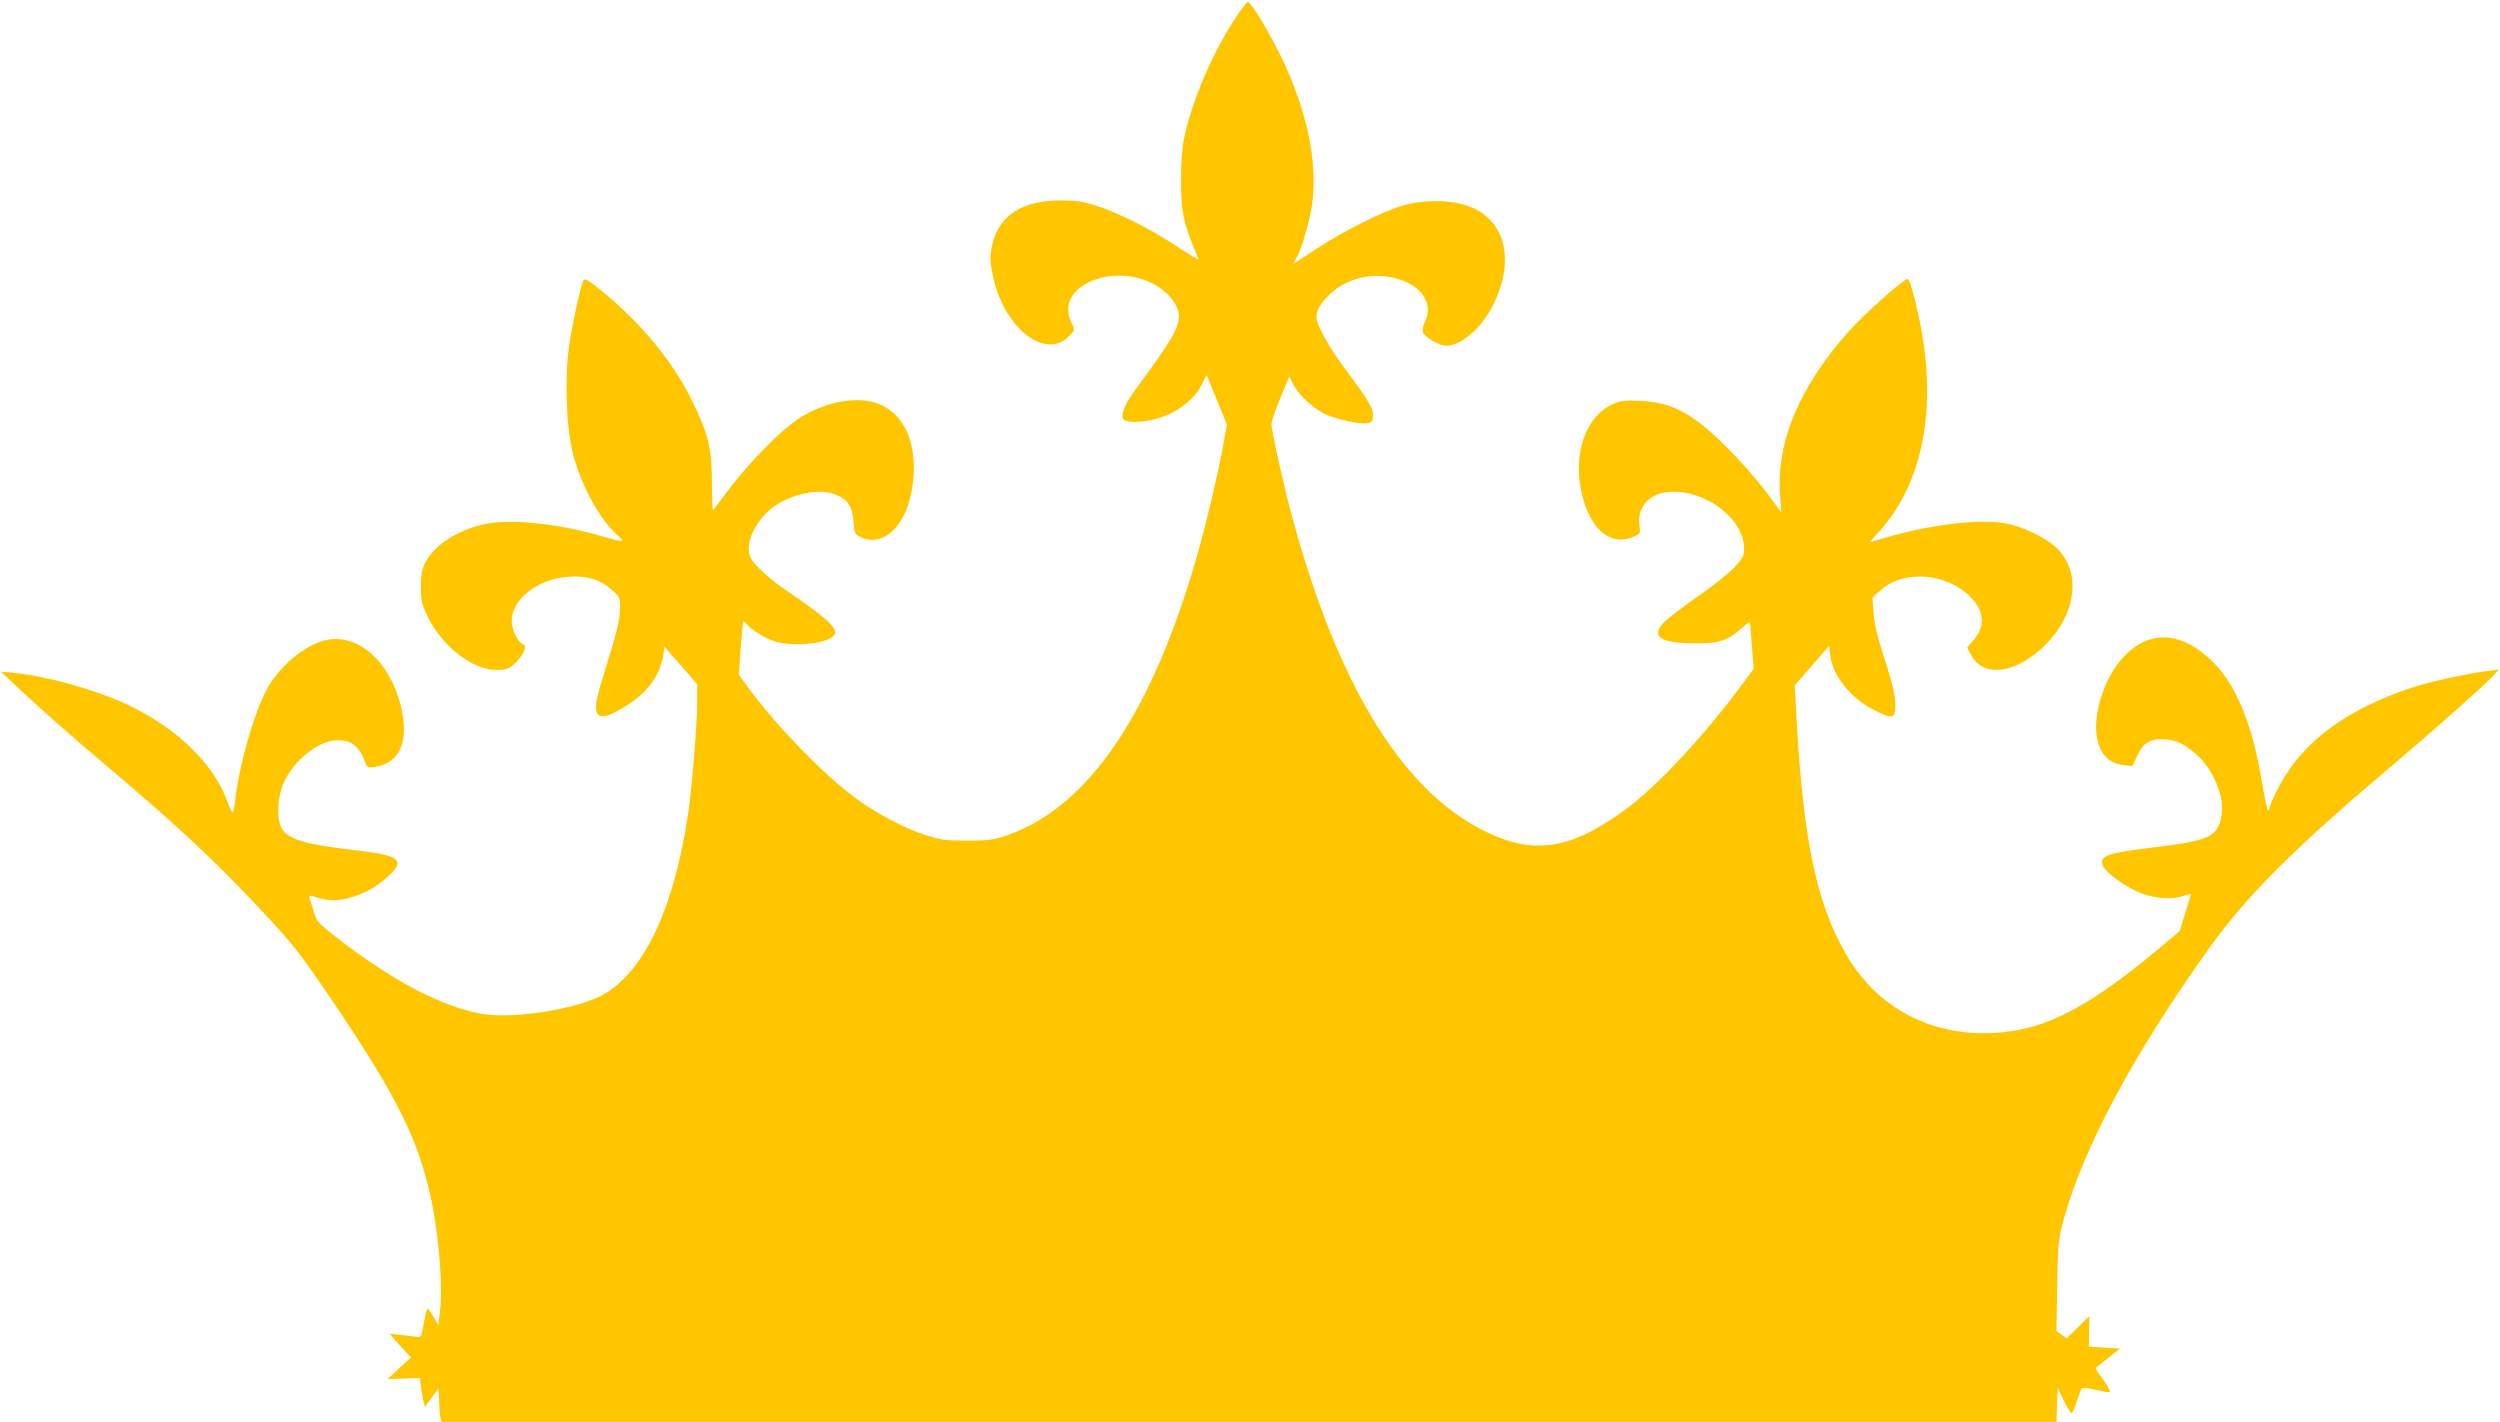
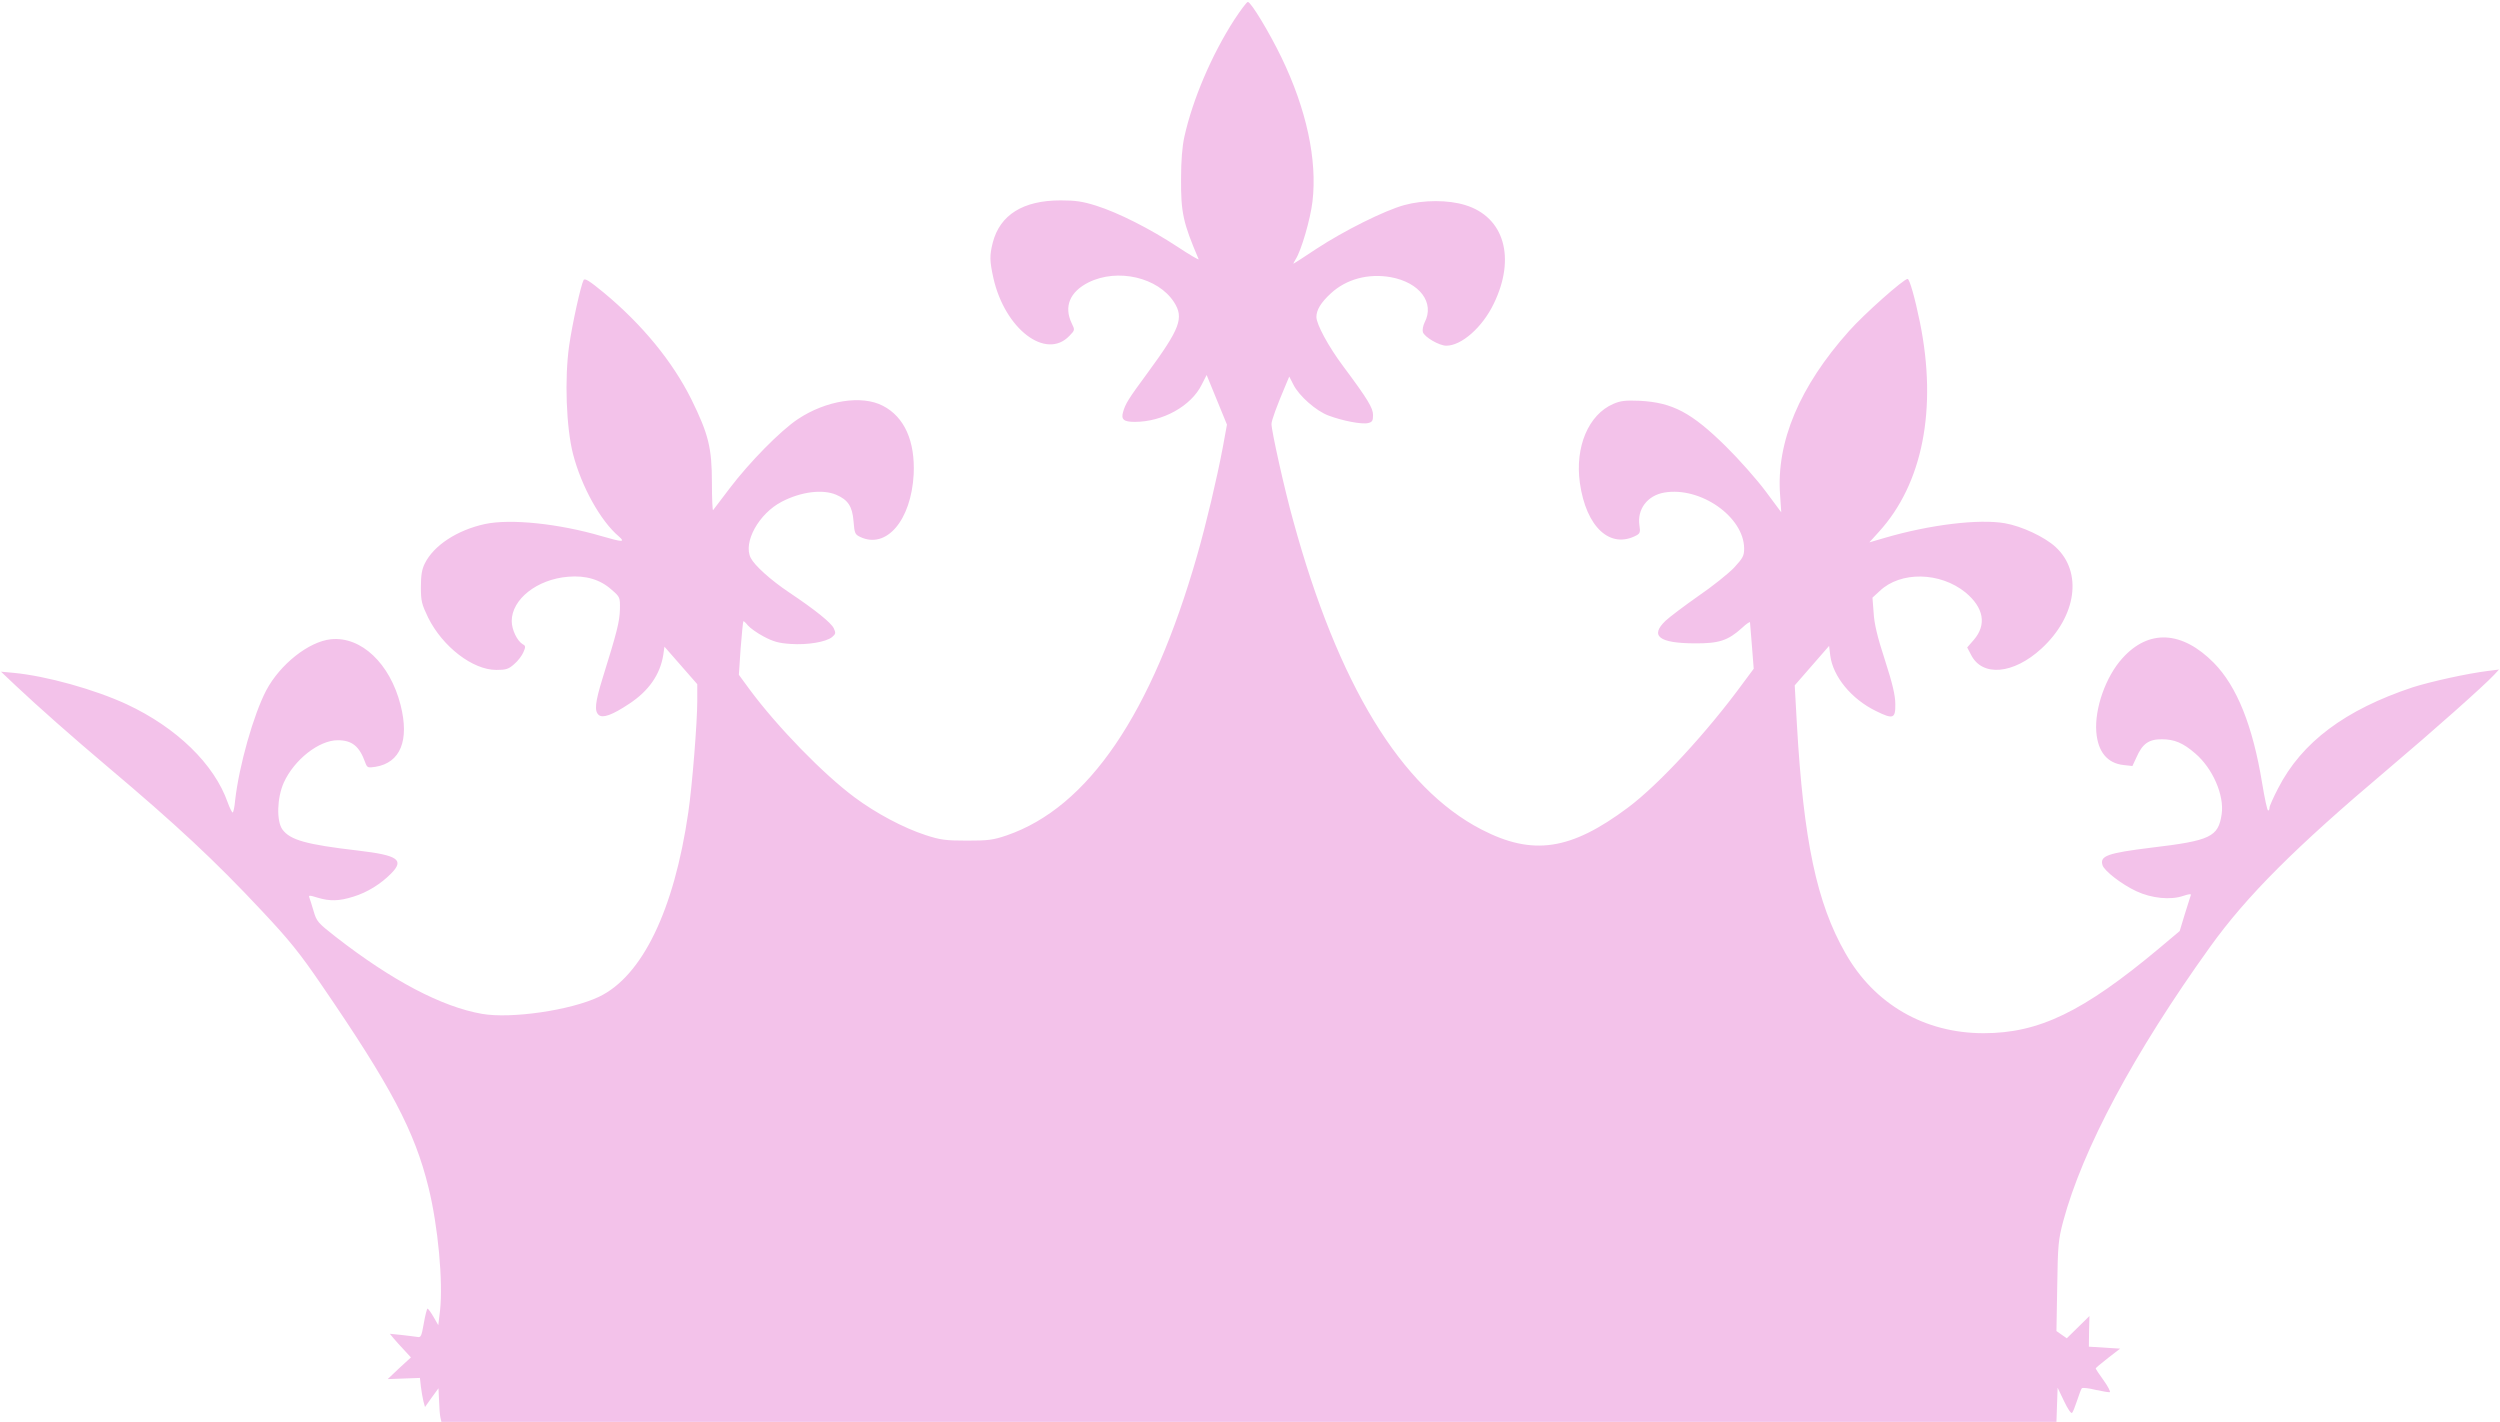
<svg xmlns="http://www.w3.org/2000/svg" version="1.0" width="1280pt" height="728pt" viewBox="0 0 1280 728" preserveAspectRatio="xMidYMid meet">
-   <g transform="translate(0,728) scale(0.1,-0.1)" fill="#ffc600" stroke="none">
+   <g transform="translate(0,728) scale(0.1,-0.1)" fill="#f3c2ea" stroke="none">
    <path d="M6319 7178 c-115 -179 -212 -405 -255 -598 -11 -49 -17 -124 -17 -215 -1 -173 10 -225 90 -412 2 -6 -47 23 -109 64 -140 92 -302 174 -416 210 -70 22 -106 27 -182 27 -192 0 -310 -74 -347 -216 -17 -67 -16 -94 3 -181 59 -262 269 -422 389 -297 29 30 29 30 12 65 -41 86 -9 161 86 209 149 74 356 26 438 -101 52 -81 31 -135 -136 -363 -98 -133 -113 -157 -125 -200 -11 -38 4 -50 60 -50 143 0 289 81 343 191 l25 49 52 -127 52 -127 -21 -115 c-31 -164 -85 -392 -132 -556 -232 -810 -557 -1288 -974 -1432 -71 -24 -94 -27 -205 -27 -109 0 -136 4 -210 28 -114 37 -255 112 -365 194 -159 118 -395 360 -537 552 l-55 75 9 135 c6 74 12 137 14 139 2 2 12 -7 23 -21 11 -13 47 -39 81 -57 49 -26 77 -34 138 -38 87 -6 181 10 212 35 19 16 20 21 9 45 -13 28 -93 93 -229 184 -94 63 -176 137 -196 176 -41 79 41 228 160 289 99 51 208 64 277 35 61 -26 83 -60 89 -135 5 -62 7 -68 34 -81 134 -64 261 84 274 320 8 170 -47 294 -157 351 -108 57 -292 28 -436 -68 -90 -60 -248 -221 -349 -354 -44 -58 -82 -108 -85 -112 -3 -4 -6 59 -6 140 0 180 -18 250 -105 427 -96 193 -250 382 -449 547 -73 60 -97 75 -103 64 -14 -26 -57 -219 -74 -336 -24 -169 -15 -419 20 -555 43 -166 141 -343 235 -422 34 -30 18 -29 -89 2 -218 64 -465 90 -597 62 -142 -31 -262 -109 -308 -202 -15 -30 -20 -60 -20 -121 0 -72 4 -87 37 -156 74 -149 228 -268 349 -268 50 0 63 4 92 30 19 16 40 44 47 61 12 27 11 33 -3 40 -29 17 -57 75 -57 119 0 112 130 214 288 227 91 8 165 -14 223 -66 44 -38 44 -39 43 -102 -2 -62 -14 -112 -88 -349 -39 -126 -44 -171 -20 -191 21 -17 69 0 156 58 99 65 158 149 174 250 l6 42 84 -96 84 -96 0 -86 c0 -111 -26 -435 -46 -571 -73 -503 -237 -839 -458 -944 -146 -69 -449 -113 -598 -87 -206 36 -461 170 -750 395 -91 71 -97 79 -112 130 -9 31 -19 62 -22 70 -5 13 0 13 42 0 63 -19 110 -18 183 5 72 22 141 65 195 120 67 69 33 92 -170 116 -267 31 -348 54 -388 108 -31 43 -28 162 7 240 53 117 180 217 276 217 73 0 111 -30 141 -114 10 -27 13 -28 53 -22 127 21 174 135 128 316 -54 213 -202 353 -357 337 -113 -12 -260 -128 -331 -262 -65 -124 -139 -385 -159 -562 -3 -35 -9 -63 -13 -63 -3 0 -15 23 -25 51 -69 197 -262 384 -517 503 -164 76 -411 145 -579 161 l-65 6 75 -71 c117 -110 290 -263 470 -415 352 -297 551 -482 792 -740 139 -148 193 -215 303 -376 357 -521 478 -750 549 -1039 49 -198 75 -482 59 -630 l-9 -75 -24 42 c-14 24 -28 43 -31 43 -3 0 -12 -34 -19 -75 -12 -68 -15 -74 -34 -70 -11 2 -48 6 -80 10 l-60 6 19 -23 c11 -13 35 -40 54 -60 l35 -38 -60 -55 -59 -56 82 3 83 3 5 -45 c3 -25 9 -58 13 -75 l8 -29 34 48 35 48 3 -63 c1 -35 4 -74 7 -87 l5 -22 4135 0 4134 0 3 88 3 87 33 -69 c19 -40 36 -65 41 -60 5 5 16 34 26 64 10 30 20 58 24 62 3 4 35 1 70 -8 36 -8 68 -13 73 -12 5 2 -9 29 -31 60 -23 31 -41 59 -41 62 0 2 28 26 63 53 l62 48 -80 5 -80 5 1 78 2 79 -58 -57 -58 -57 -26 18 -27 19 4 230 c3 211 6 238 30 330 100 373 363 864 752 1406 188 262 436 510 910 910 233 197 494 429 545 484 l25 27 -55 -7 c-107 -13 -296 -55 -387 -84 -346 -115 -568 -281 -689 -517 -24 -46 -44 -91 -44 -99 0 -8 -3 -15 -7 -15 -5 0 -18 63 -31 141 -48 293 -129 495 -247 615 -163 165 -334 174 -469 23 -85 -94 -142 -257 -133 -376 8 -102 56 -161 140 -170 l45 -5 20 43 c31 71 63 94 130 94 65 0 110 -19 172 -73 89 -76 149 -214 135 -310 -17 -117 -57 -136 -360 -172 -226 -28 -265 -42 -250 -90 9 -29 98 -98 173 -133 79 -37 176 -46 240 -24 30 10 42 11 39 4 -2 -7 -16 -51 -31 -98 l-26 -86 -107 -90 c-388 -324 -614 -433 -897 -433 -302 0 -559 148 -707 409 -147 256 -215 577 -249 1174 l-11 198 88 101 88 101 6 -50 c14 -107 108 -222 233 -283 89 -44 101 -40 100 35 0 44 -14 104 -53 225 -39 119 -55 187 -58 243 l-6 77 37 34 c107 102 309 98 439 -7 94 -78 110 -165 43 -243 l-34 -39 20 -38 c57 -113 216 -100 360 32 180 165 212 392 73 520 -56 52 -174 107 -260 122 -133 23 -382 -7 -612 -74 l-82 -24 48 53 c225 246 301 631 211 1074 -26 127 -53 221 -63 222 -20 0 -224 -181 -300 -267 -253 -283 -373 -568 -353 -838 l6 -90 -81 109 c-45 60 -136 163 -203 229 -176 173 -272 224 -441 233 -74 3 -98 0 -135 -16 -127 -55 -197 -220 -171 -405 32 -226 155 -340 290 -268 18 10 20 18 15 50 -13 83 40 154 127 169 185 32 408 -124 409 -286 0 -38 -6 -49 -52 -99 -29 -30 -111 -96 -183 -145 -71 -50 -147 -107 -167 -126 -82 -78 -34 -115 147 -116 126 -1 172 14 244 79 22 21 41 33 41 29 0 -5 5 -60 10 -123 l9 -115 -52 -70 c-186 -255 -435 -524 -592 -641 -293 -219 -487 -248 -750 -112 -412 213 -735 744 -964 1582 -44 157 -111 459 -111 494 0 18 27 92 75 205 l16 38 21 -41 c28 -57 117 -136 181 -159 72 -27 171 -46 202 -38 21 5 25 12 25 41 0 36 -27 81 -153 250 -75 100 -137 215 -137 252 0 36 23 74 74 121 79 73 191 103 306 83 149 -27 227 -131 174 -232 -8 -16 -12 -39 -9 -49 8 -26 84 -70 120 -70 78 0 185 94 243 215 114 234 54 444 -146 505 -86 27 -213 27 -312 0 -102 -28 -310 -132 -450 -224 -63 -42 -116 -76 -117 -76 -2 0 3 10 11 23 28 43 75 203 86 296 25 212 -31 472 -159 737 -62 128 -156 284 -172 284 -6 0 -37 -42 -70 -92z" />
  </g>
</svg>
